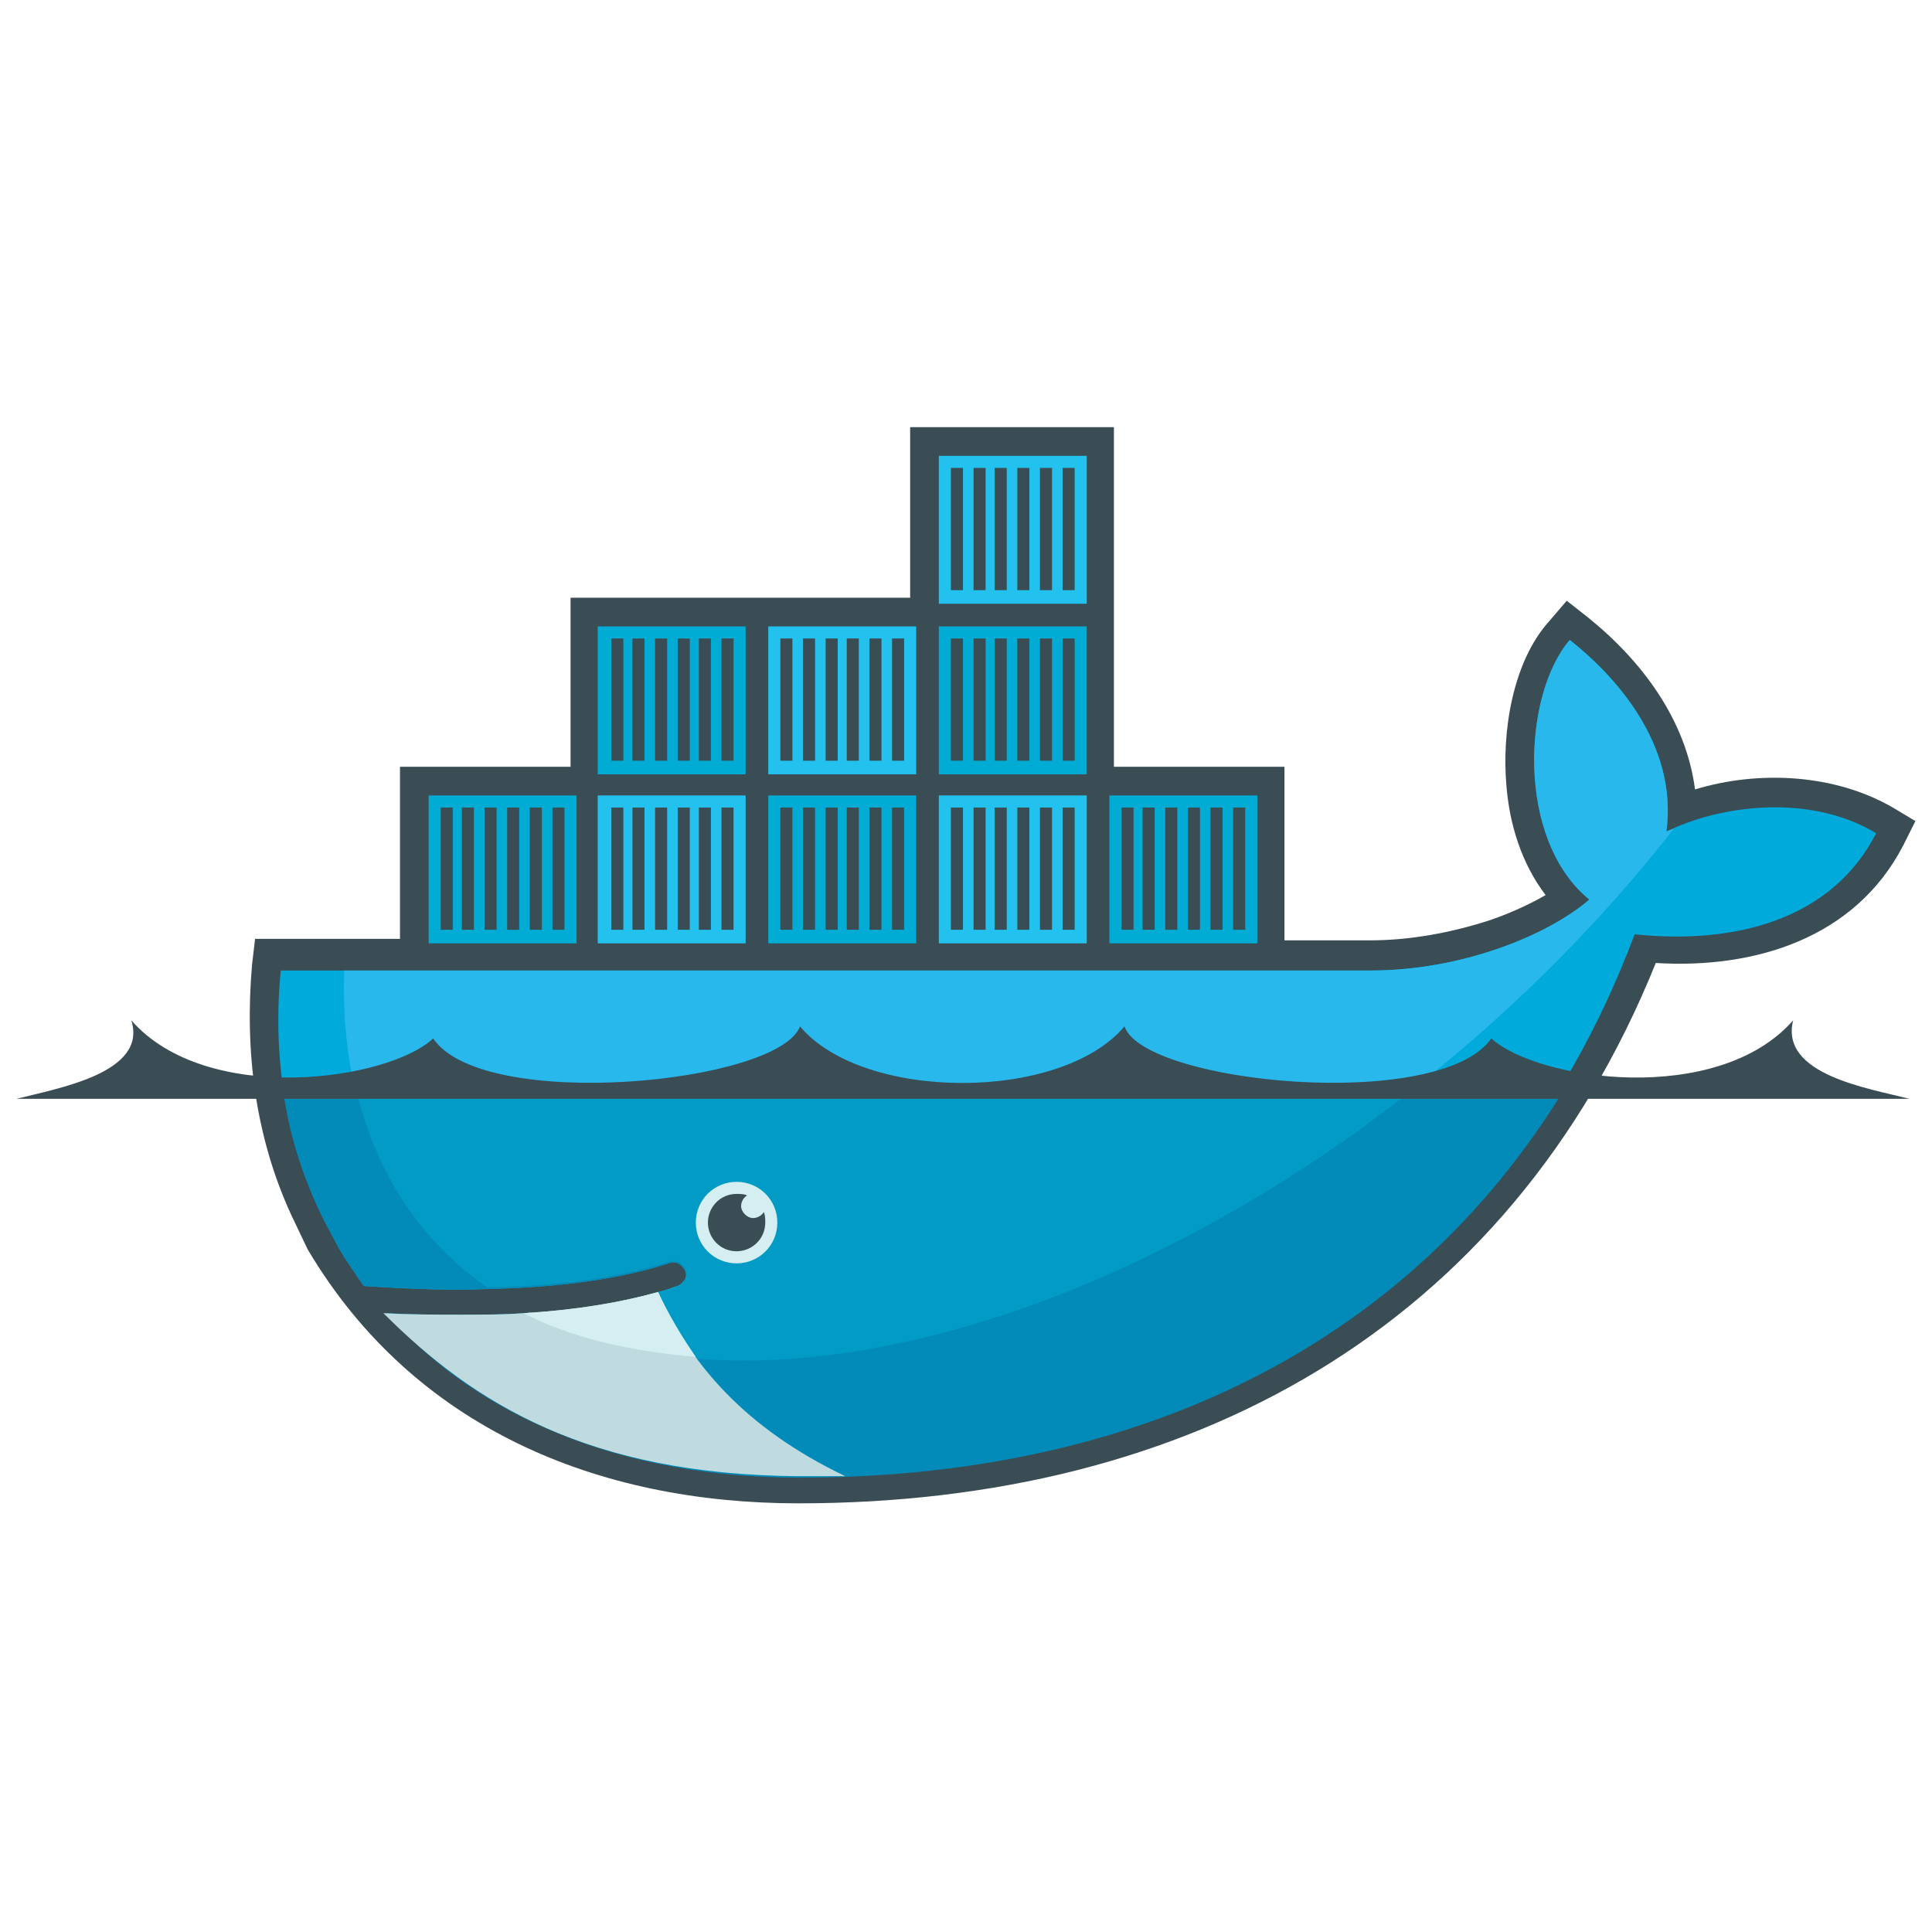
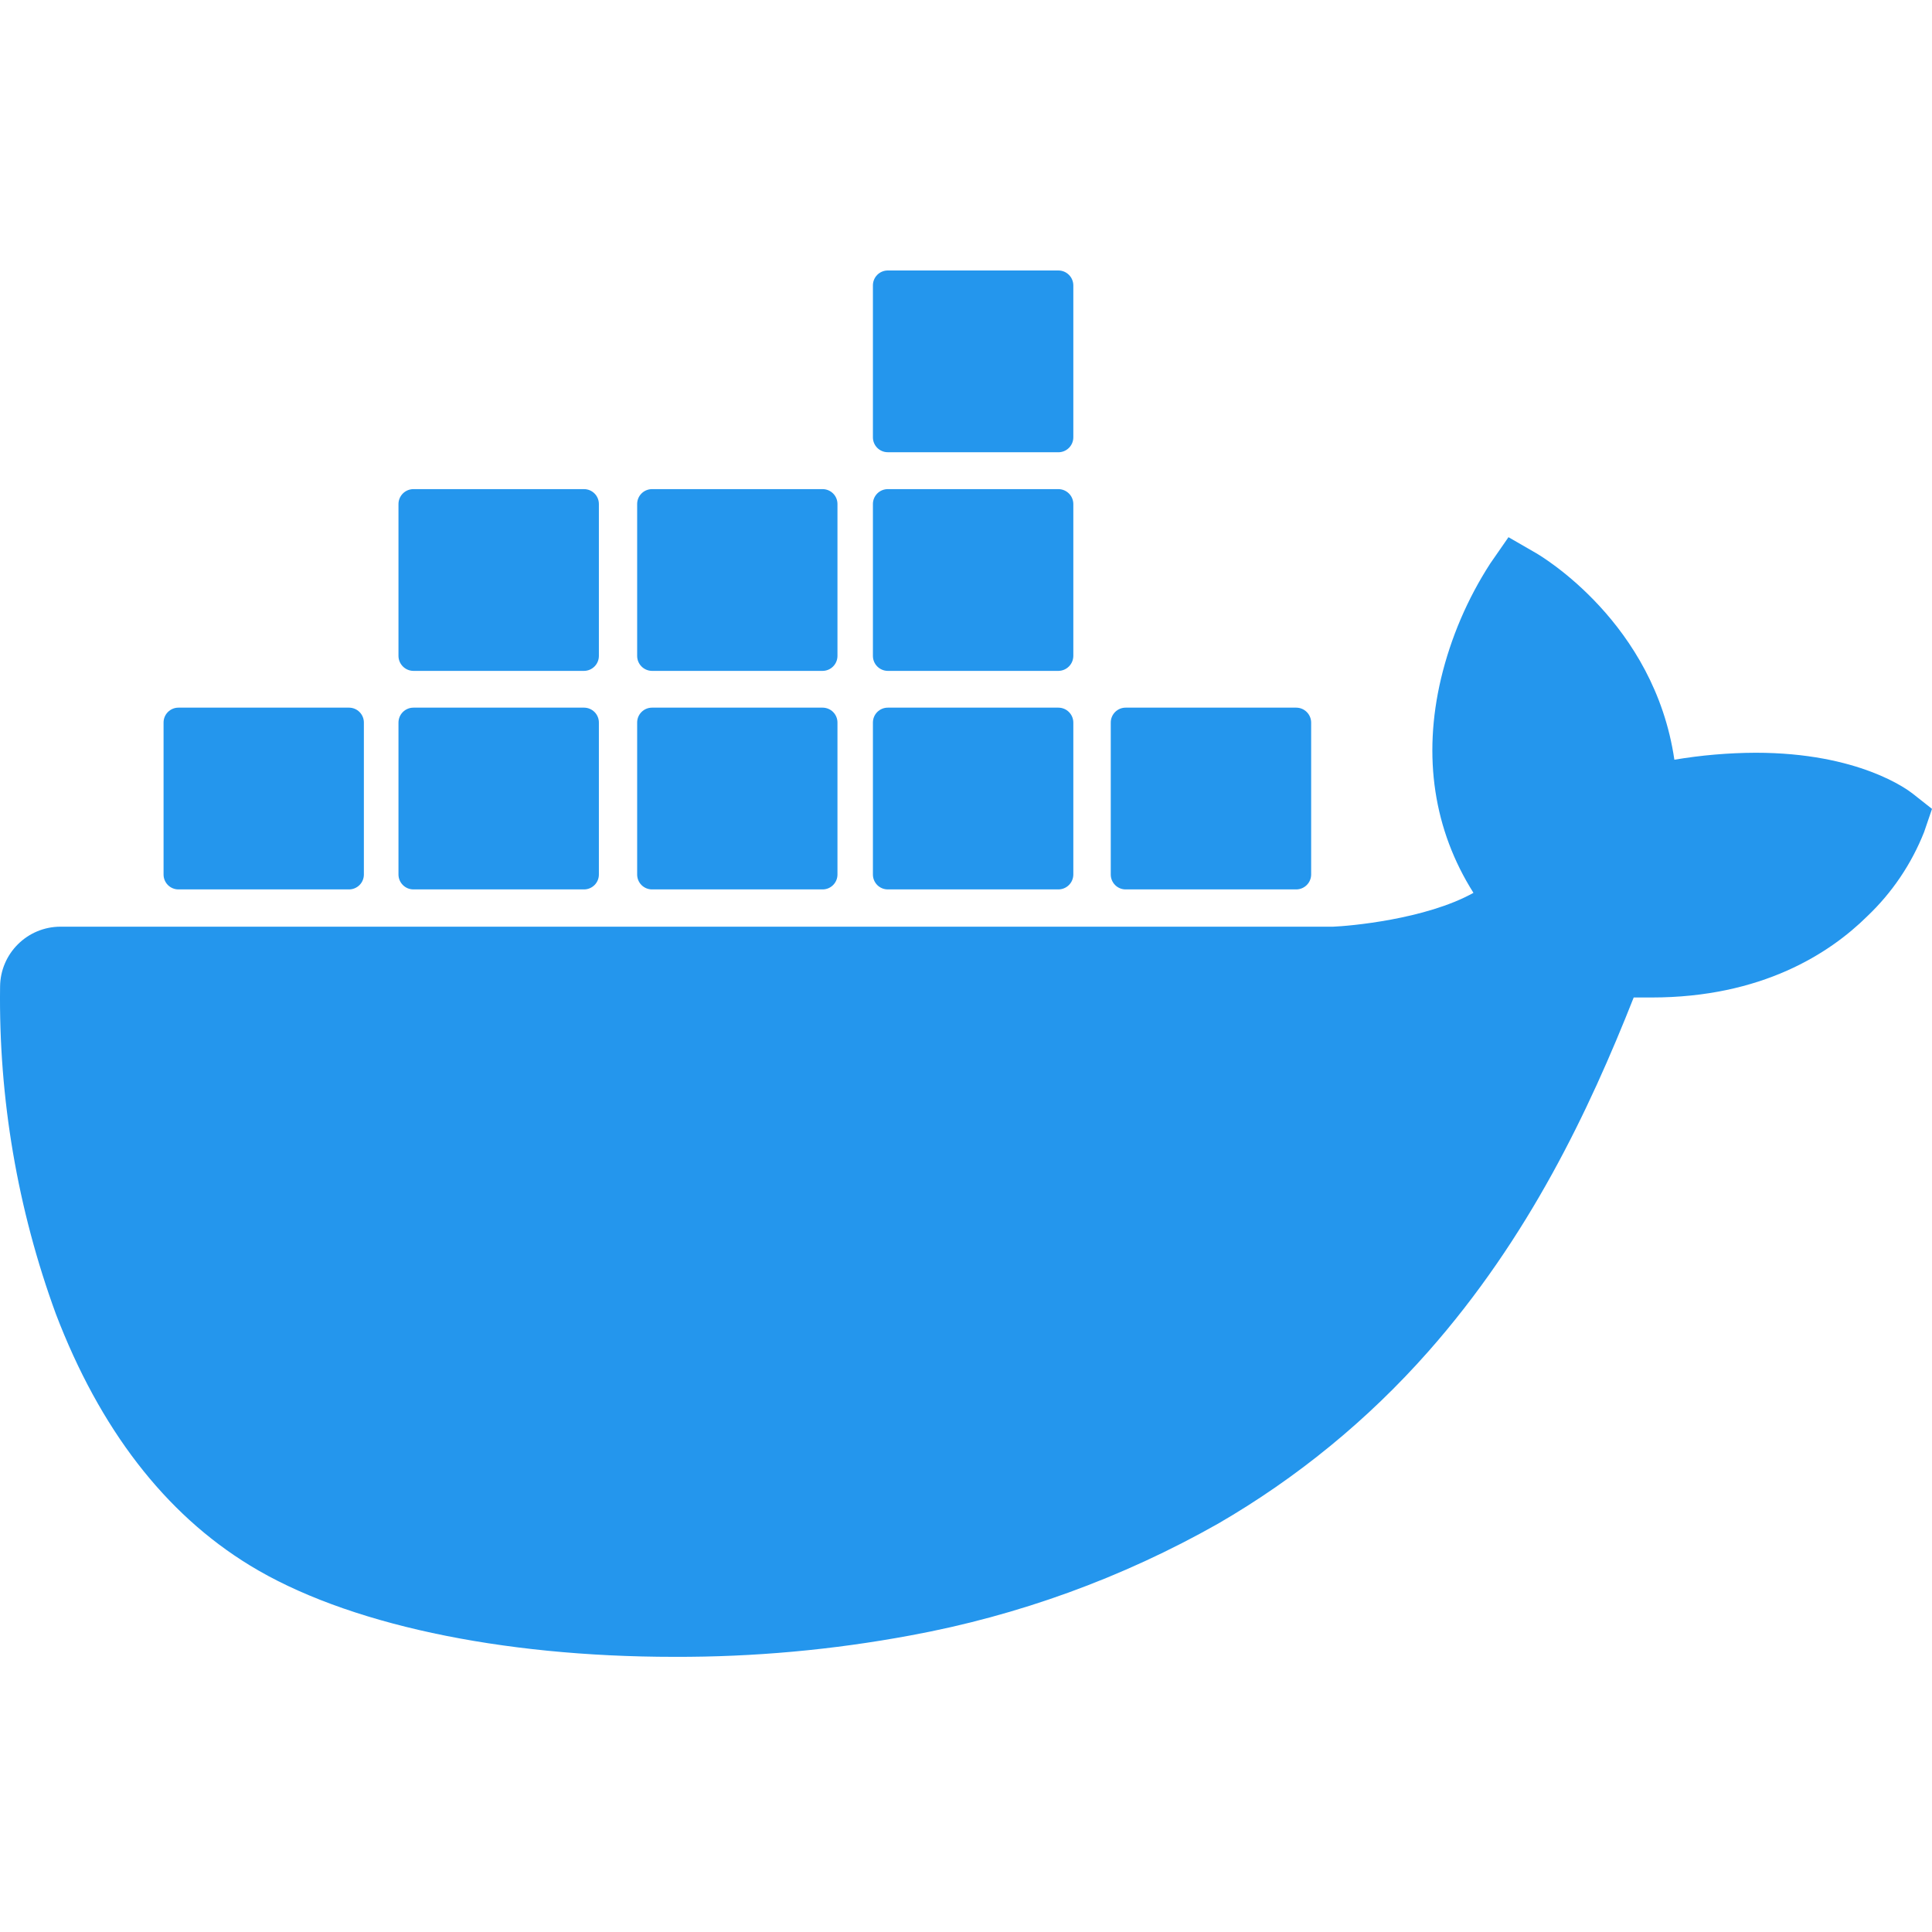
- <svg xmlns="http://www.w3.org/2000/svg" viewBox="0 0 128 128">
-   <path fill-rule="evenodd" clip-rule="evenodd" fill="#3A4D54" d="M73.8 50.8h11.3v11.5h5.7c2.6 0 5.3-.5 7.8-1.3 1.2-.4 2.6-1 3.8-1.7-1.6-2.1-2.4-4.7-2.6-7.3-.3-3.5.4-8.1 2.8-10.8l1.2-1.4 1.4 1.1c3.6 2.9 6.5 6.8 7.1 11.4 4.3-1.3 9.3-1 13.1 1.2l1.5.9-.8 1.6c-3.2 6.2-9.9 8.2-16.4 7.8-9.8 24.3-31 35.8-56.8 35.8-13.3 0-25.5-5-32.5-16.8l-.1-.2-1-2.1c-2.4-5.2-3.1-10.9-2.6-16.6l.2-1.7h9.6V50.8h11.3V39.6h22.5V28.3h13.5v22.5z" />
-   <path fill="#00AADA" d="M110.4 55.1c.8-5.9-3.6-10.5-6.4-12.7-3.1 3.6-3.6 13.2 1.3 17.2-2.8 2.4-8.5 4.7-14.5 4.7H18.6c-.6 6.2.5 11.9 3 16.8l.8 1.5c.5.9 1.1 1.7 1.7 2.6 3 .2 5.7.3 8.2.2 4.9-.1 8.9-.7 12-1.7.5-.2.9.1 1.1.5.2.5-.1.9-.5 1.1-.4.1-.8.3-1.3.4-2.4.7-5 1.1-8.3 1.3h-.6c-1.3.1-2.7.1-4.2.1-1.6 0-3.1 0-4.9-.1 6 6.8 15.4 10.8 27.2 10.8 25 0 46.2-11.1 55.5-35.9 6.7.7 13.1-1 16-6.7-4.5-2.7-10.5-1.8-13.9-.1z" />
-   <path fill="#28B8EB" d="M110.4 55.1c.8-5.9-3.6-10.5-6.4-12.7-3.1 3.6-3.6 13.2 1.3 17.2-2.8 2.4-8.5 4.7-14.5 4.7h-68c-.3 9.5 3.2 16.7 9.5 21 4.9-.1 8.9-.7 12-1.7.5-.2.9.1 1.1.5.2.5-.1.9-.5 1.1-.4.1-.8.3-1.3.4-2.4.7-5.2 1.2-8.5 1.4l-.1-.1c8.5 4.4 20.8 4.3 35-1.1 15.8-6.1 30.6-17.7 40.9-30.9-.2.1-.4.1-.5.2z" />
-   <path fill="#028BB8" d="M18.7 71.8c.4 3.3 1.4 6.4 2.9 9.3l.8 1.5c.5.9 1.1 1.7 1.7 2.6 3 .2 5.7.3 8.2.2 4.9-.1 8.9-.7 12-1.7.5-.2.9.1 1.1.5.2.5-.1.9-.5 1.1-.4.1-.8.3-1.3.4-2.4.7-5.2 1.2-8.5 1.4h-.4c-1.3.1-2.7.1-4.1.1-1.6 0-3.2 0-4.9-.1 6 6.8 15.5 10.8 27.3 10.8 21.4 0 40-8.1 50.8-26H18.7v-.1z" />
-   <path fill="#019BC6" d="M23.5 71.8c1.3 5.8 4.3 10.4 8.8 13.5 4.9-.1 8.9-.7 12-1.7.5-.2.9.1 1.1.5.2.5-.1.9-.5 1.1-.4.1-.8.3-1.3.4-2.4.7-5.2 1.2-8.6 1.4 8.5 4.4 20.8 4.3 34.9-1.1 8.5-3.3 16.8-8.2 24.2-14.1H23.5z" />
-   <path fill-rule="evenodd" clip-rule="evenodd" fill="#00ACD3" d="M28.4 52.7h9.8v9.8h-9.8v-9.8zm.8.8h.8v8.1h-.8v-8.1zm1.4 0h.8v8.1h-.8v-8.1zm1.5 0h.8v8.1h-.8v-8.1zm1.5 0h.8v8.1h-.8v-8.1zm1.5 0h.8v8.1h-.8v-8.1zm1.5 0h.8v8.1h-.8v-8.1zm3-12h9.8v9.8h-9.8v-9.8zm.9.8h.8v8.1h-.8v-8.1zm1.4 0h.8v8.1h-.8v-8.1zm1.5 0h.8v8.1h-.8v-8.1zm1.5 0h.8v8.1h-.8v-8.1zm1.4 0h.8v8.1h-.8v-8.1zm1.5 0h.8v8.1h-.8v-8.1z" />
-   <path fill-rule="evenodd" clip-rule="evenodd" fill="#23C2EE" d="M39.6 52.7h9.8v9.8h-9.8v-9.8zm.9.8h.8v8.1h-.8v-8.1zm1.4 0h.8v8.1h-.8v-8.1zm1.5 0h.8v8.1h-.8v-8.1zm1.5 0h.8v8.1h-.8v-8.1zm1.4 0h.8v8.1h-.8v-8.1zm1.5 0h.8v8.1h-.8v-8.1z" />
-   <path fill-rule="evenodd" clip-rule="evenodd" fill="#00ACD3" d="M50.9 52.7h9.8v9.8h-9.8v-9.8zm.8.8h.8v8.1h-.8v-8.1zm1.5 0h.8v8.1h-.8v-8.1zm1.5 0h.8v8.1h-.8v-8.1zm1.4 0h.8v8.1h-.8v-8.1zm1.5 0h.8v8.1h-.8v-8.1zm1.5 0h.8v8.1h-.8v-8.1z" />
-   <path fill-rule="evenodd" clip-rule="evenodd" fill="#23C2EE" d="M50.9 41.5h9.8v9.8h-9.8v-9.8zm.8.8h.8v8.1h-.8v-8.1zm1.5 0h.8v8.1h-.8v-8.1zm1.5 0h.8v8.1h-.8v-8.1zm1.4 0h.8v8.1h-.8v-8.1zm1.5 0h.8v8.1h-.8v-8.1zm1.5 0h.8v8.1h-.8v-8.1zm3.1 10.4H72v9.8h-9.8v-9.8zm.8.8h.8v8.1H63v-8.1zm1.5 0h.8v8.1h-.8v-8.1zm1.4 0h.8v8.1h-.8v-8.1zm1.5 0h.8v8.1h-.8v-8.1zm1.5 0h.8v8.1h-.8v-8.1zm1.5 0h.8v8.1h-.8v-8.1z" />
-   <path fill-rule="evenodd" clip-rule="evenodd" fill="#00ACD3" d="M62.2 41.5H72v9.8h-9.8v-9.8zm.8.8h.8v8.1H63v-8.1zm1.5 0h.8v8.1h-.8v-8.1zm1.4 0h.8v8.1h-.8v-8.1zm1.5 0h.8v8.1h-.8v-8.1zm1.5 0h.8v8.1h-.8v-8.1zm1.5 0h.8v8.1h-.8v-8.1z" />
-   <path fill-rule="evenodd" clip-rule="evenodd" fill="#23C2EE" d="M62.2 30.2H72V40h-9.8v-9.8zm.8.8h.8v8.1H63V31zm1.5 0h.8v8.1h-.8V31zm1.4 0h.8v8.1h-.8V31zm1.5 0h.8v8.1h-.8V31zm1.5 0h.8v8.1h-.8V31zm1.5 0h.8v8.1h-.8V31z" />
-   <path fill-rule="evenodd" clip-rule="evenodd" fill="#00ACD3" d="M73.5 52.7h9.8v9.8h-9.8v-9.8zm.8.8h.8v8.1h-.8v-8.1zm1.4 0h.8v8.1h-.8v-8.1zm1.5 0h.8v8.1h-.8v-8.1zm1.5 0h.8v8.1h-.8v-8.1zm1.5 0h.8v8.1h-.8v-8.1zm1.5 0h.8v8.1h-.8v-8.1z" />
-   <path fill-rule="evenodd" clip-rule="evenodd" fill="#D4EEF1" d="M48.8 78.3c1.5 0 2.7 1.2 2.7 2.7 0 1.5-1.2 2.7-2.7 2.7-1.5 0-2.7-1.2-2.7-2.7 0-1.5 1.2-2.7 2.7-2.7" />
-   <path fill-rule="evenodd" clip-rule="evenodd" fill="#3A4D54" d="M48.8 79.1c.2 0 .5 0 .7.1-.2.1-.4.4-.4.7 0 .4.4.8.8.8.3 0 .6-.2.7-.4.1.2.1.5.1.7 0 1.1-.9 1.9-1.9 1.9-1.1 0-1.9-.9-1.9-1.9 0-1 .8-1.9 1.9-1.9M1.1 72.8h125.4c-2.7-.7-8.6-1.6-7.7-5.2-5 5.7-16.9 4-20 1.2-3.4 4.9-23 3-24.3-.8-4.2 5-17.3 5-21.5 0-1.4 3.8-21 5.7-24.3.8-3 2.8-15 4.5-20-1.2 1.1 3.5-4.9 4.5-7.6 5.2" />
-   <path fill="#BFDBE0" d="M56 97.8c-6.7-3.2-10.3-7.5-12.4-12.2-2.5.7-5.5 1.2-8.9 1.4-1.3.1-2.7.1-4.1.1-1.7 0-3.4 0-5.2-.1 6 6 13.6 10.7 27.5 10.8H56z" />
-   <path fill="#D4EEF1" d="M46.1 89.9c-.9-1.3-1.8-2.8-2.5-4.3-2.5.7-5.5 1.2-8.9 1.4 2.3 1.2 5.7 2.4 11.4 2.9z" />
+ <svg xmlns="http://www.w3.org/2000/svg" fill="none" viewBox="0 0 100 100">
+   <path fill="#2496ED" d="M99.014 41.089c-.271-.216-2.803-2.127-8.142-2.127a26 26 0 0 0-4.207.361c-1.034-7.083-6.89-10.536-7.153-10.691l-1.433-.827-.943 1.36a19.2 19.2 0 0 0-2.55 5.96c-.955 4.043-.374 7.841 1.68 11.088-2.48 1.382-6.459 1.722-7.264 1.752H3.131a3.13 3.13 0 0 0-3.127 3.113A47.4 47.4 0 0 0 2.89 68.005c2.27 5.95 5.645 10.334 10.037 13.017 4.922 3.014 12.918 4.736 21.982 4.736a65.6 65.6 0 0 0 12.207-1.107 51 51 0 0 0 15.932-5.787 43.8 43.8 0 0 0 10.872-8.9c5.22-5.908 8.328-12.487 10.64-18.334h.922c5.714 0 9.227-2.287 11.165-4.203a12.2 12.2 0 0 0 2.945-4.362l.409-1.197z" />
+   <path fill="#2496ED" d="M9.236 46.036h8.827a.77.77 0 0 0 .771-.77v-7.863a.77.77 0 0 0-.766-.775H9.236a.77.77 0 0 0-.77.77v7.867a.77.77 0 0 0 .77.771m12.164 0h8.828a.77.77 0 0 0 .77-.77v-7.863a.77.77 0 0 0-.766-.775H21.4a.775.775 0 0 0-.775.775v7.862a.775.775 0 0 0 .775.771m12.35 0h8.827a.77.77 0 0 0 .77-.77v-7.863a.77.77 0 0 0-.766-.775h-8.832a.77.77 0 0 0-.77.77v7.867a.77.77 0 0 0 .77.771m12.204 0h8.827a.775.775 0 0 0 .775-.77v-7.863a.775.775 0 0 0-.775-.775h-8.827a.77.77 0 0 0-.771.77v7.867a.77.77 0 0 0 .77.771M21.4 34.725h8.828a.775.775 0 0 0 .77-.775v-7.863a.77.77 0 0 0-.77-.77H21.4a.775.775 0 0 0-.775.77v7.863a.78.78 0 0 0 .775.775m12.35 0h8.827a.775.775 0 0 0 .77-.775v-7.863a.77.77 0 0 0-.77-.77H33.75a.77.77 0 0 0-.771.77v7.863c0 .426.344.772.77.775m12.204 0h8.827a.78.78 0 0 0 .775-.775v-7.863a.775.775 0 0 0-.775-.77h-8.827a.77.77 0 0 0-.771.77v7.863c0 .426.344.772.77.775m.001-11.316h8.827a.775.775 0 0 0 .775-.77V14.77a.775.775 0 0 0-.775-.77h-8.827a.77.77 0 0 0-.771.77v7.867c0 .426.345.77.77.77m12.311 22.629h8.827a.775.775 0 0 0 .775-.77v-7.863a.775.775 0 0 0-.775-.775h-8.827a.77.77 0 0 0-.77.77v7.867a.77.77 0 0 0 .77.771" />
</svg>
